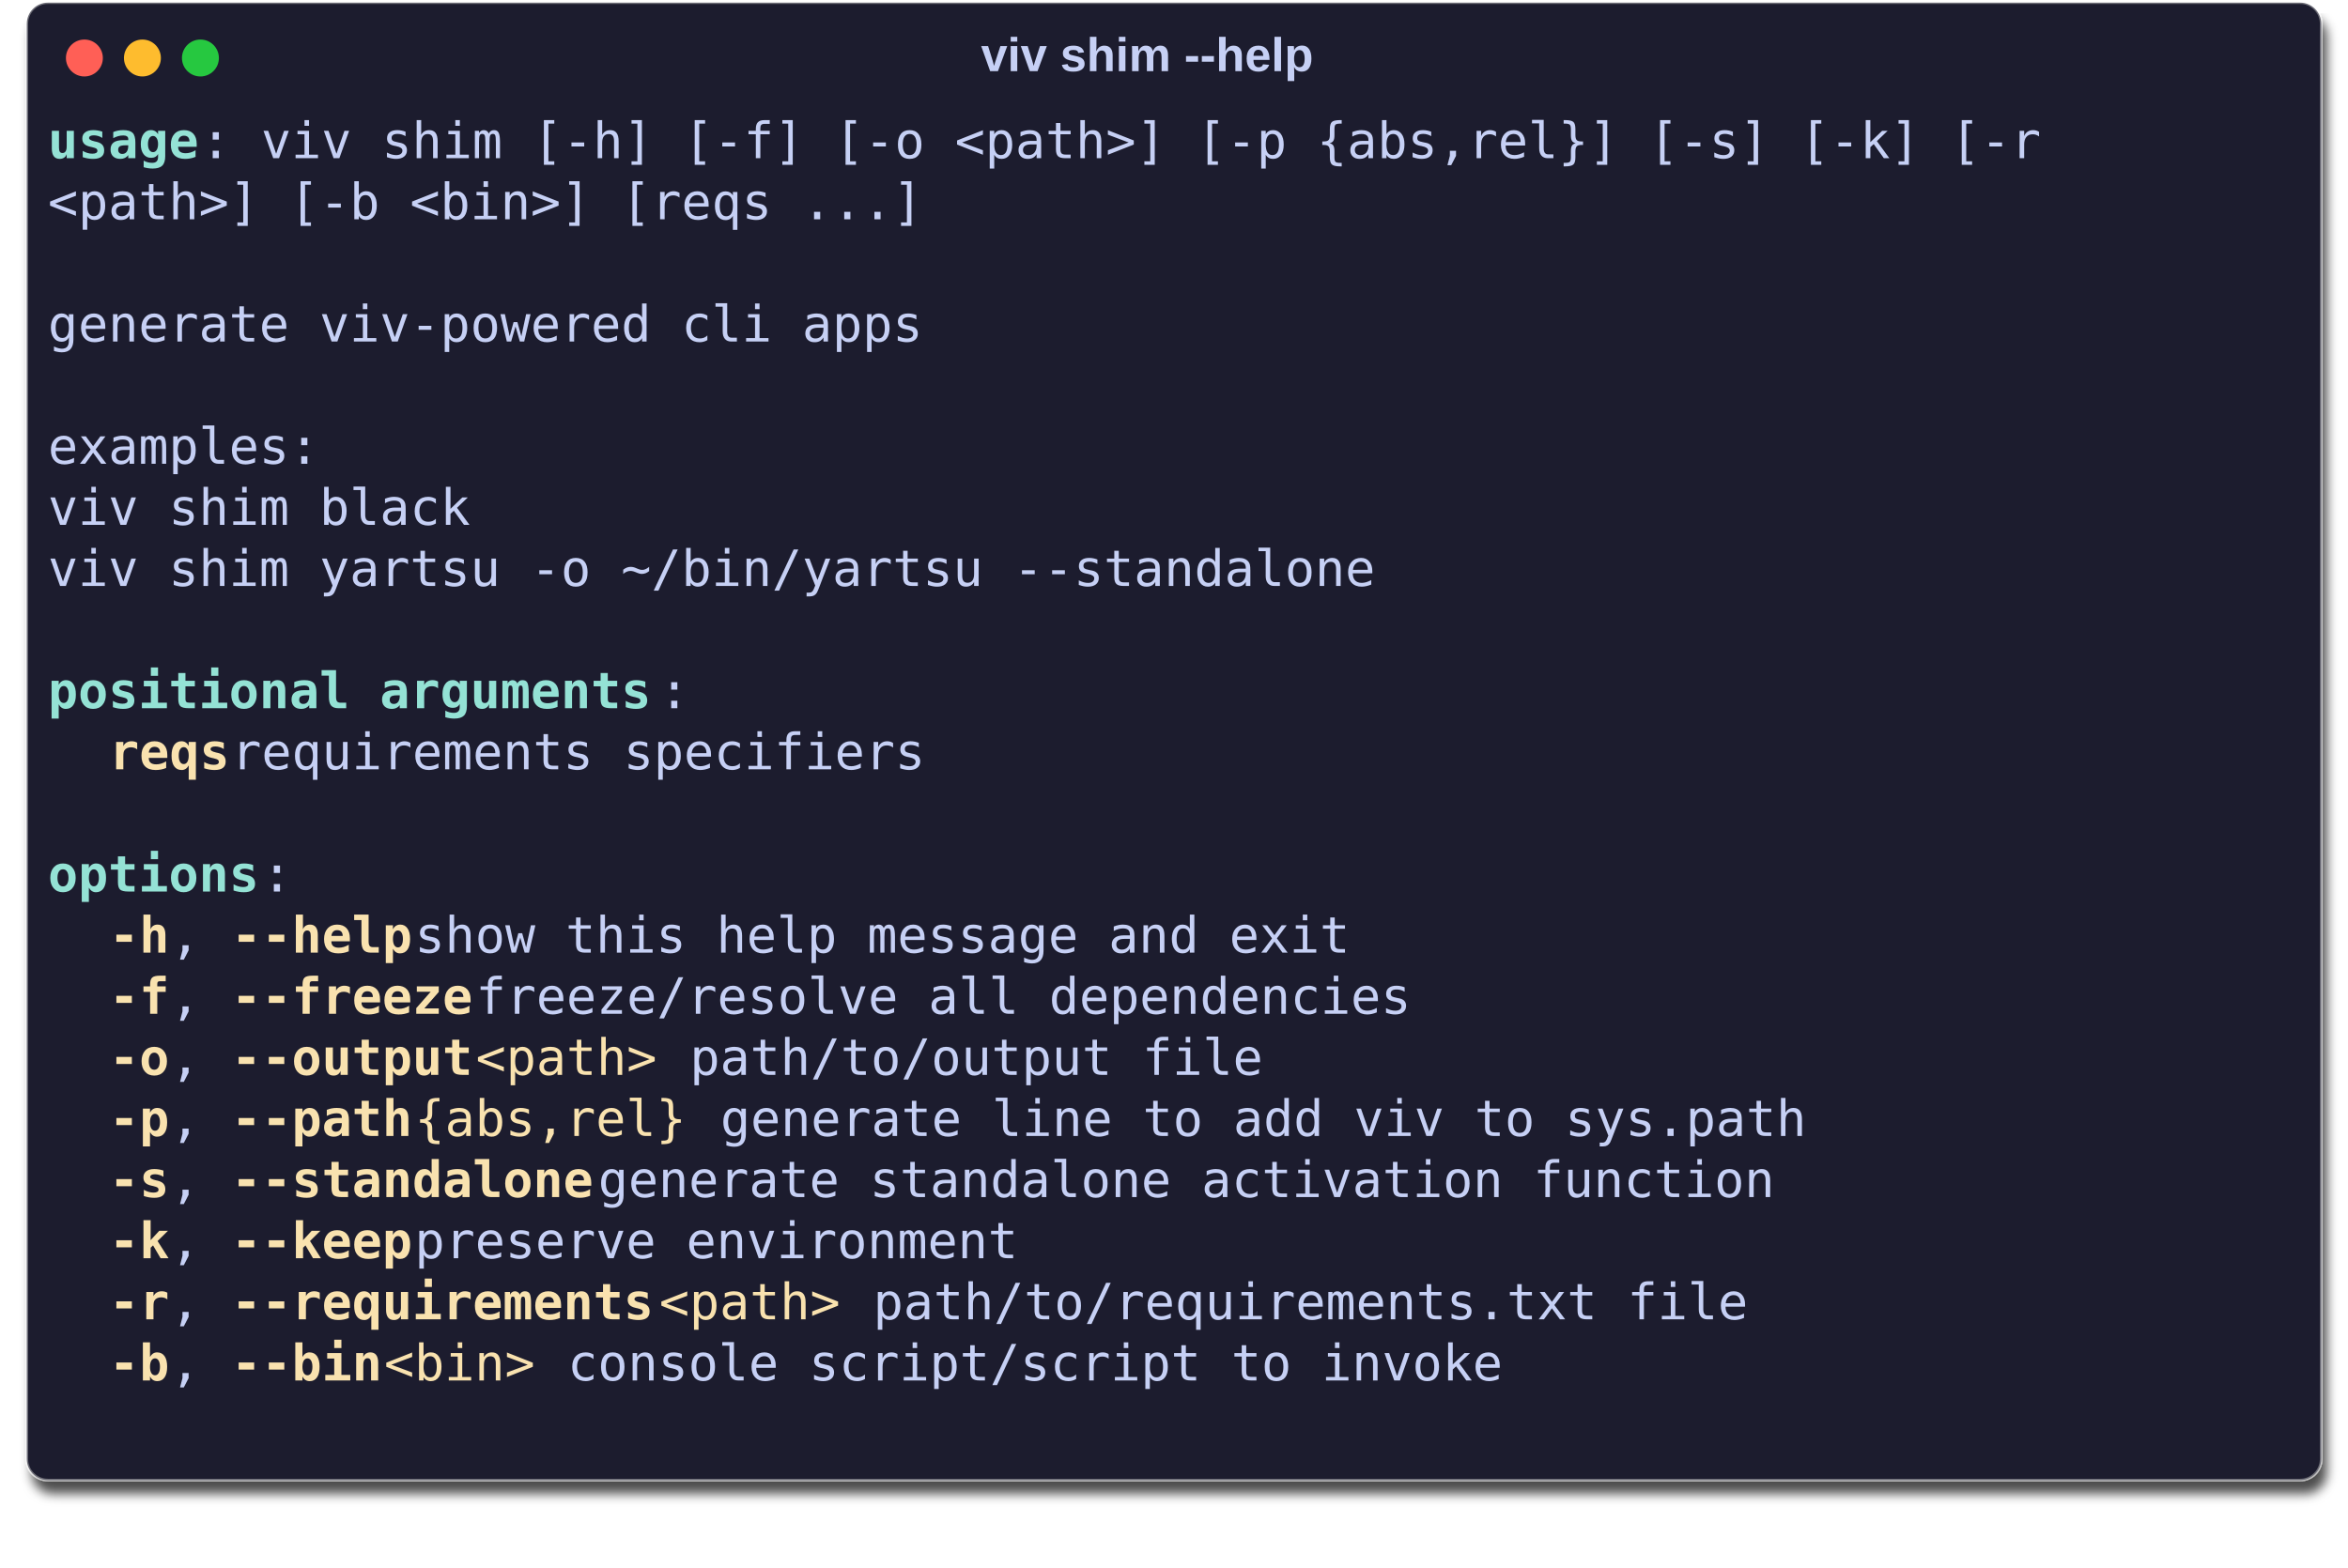
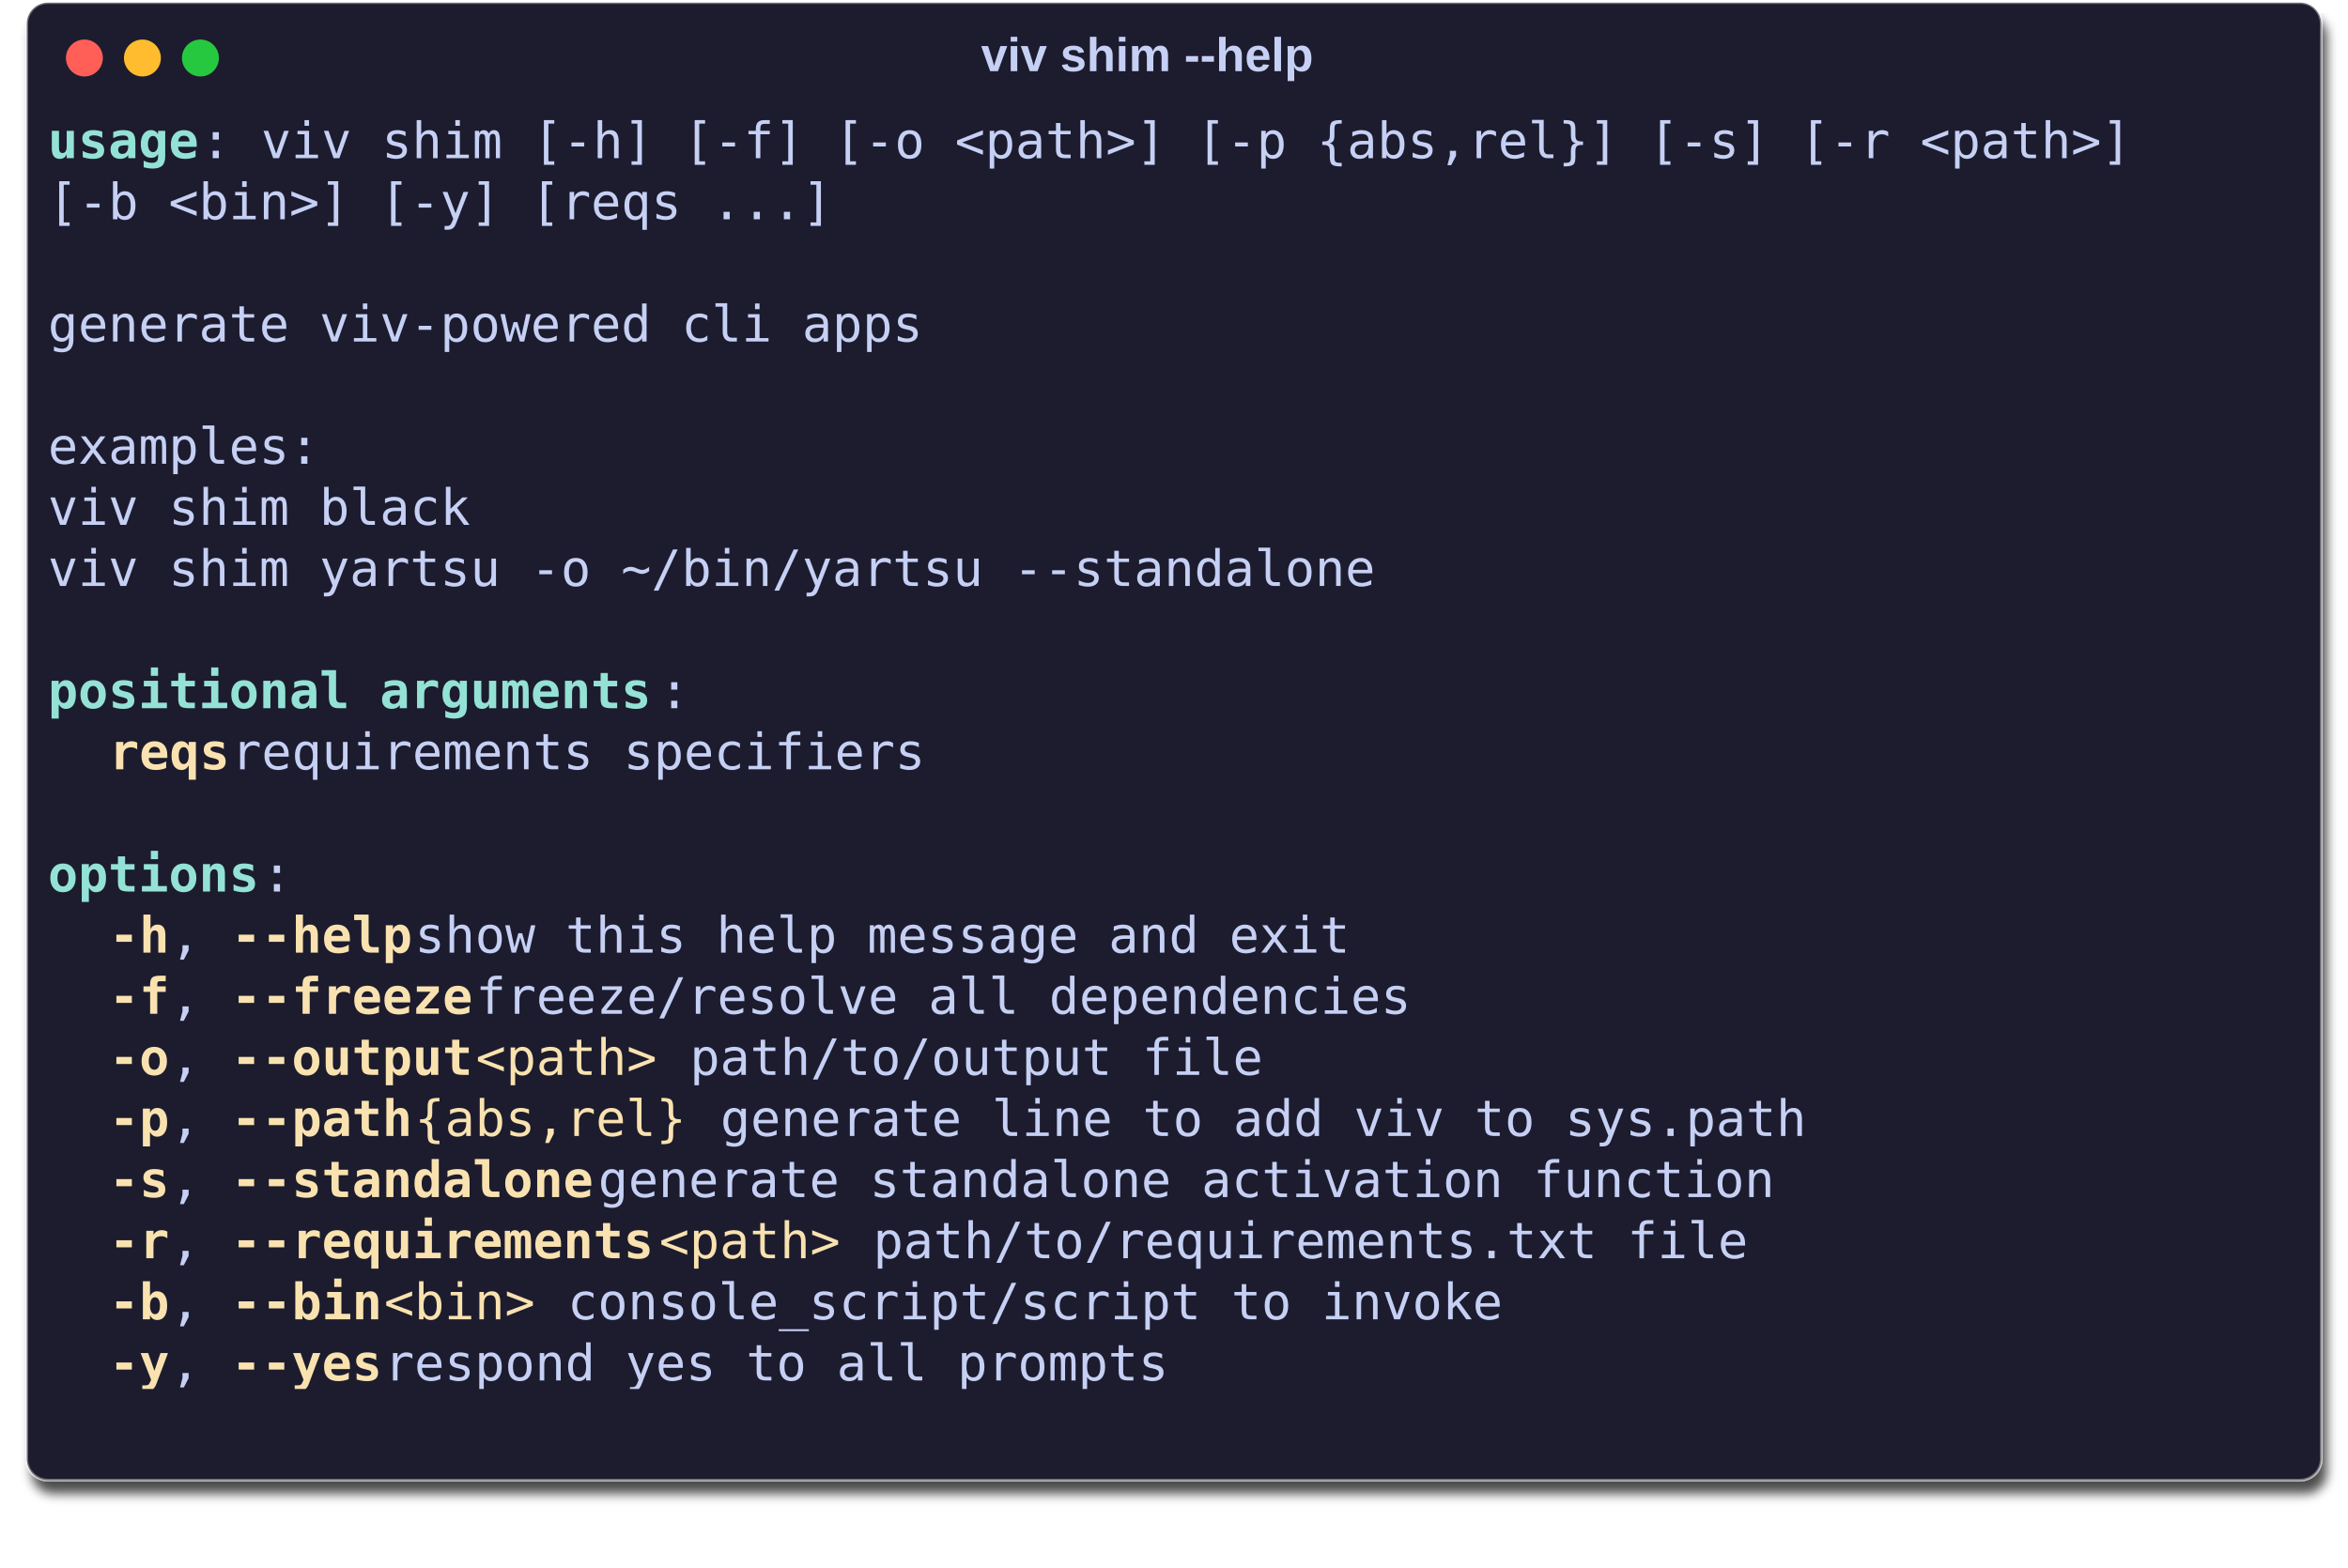
<svg xmlns="http://www.w3.org/2000/svg" class="rich-terminal shadow" viewBox="0 0 890.333 594.733">
  <style>

    @font-face {
        font-family: "Fira Code";
        src: local("FiraCode-Regular"),
                url("https://cdnjs.cloudflare.com/ajax/libs/firacode/6.2.0/woff2/FiraCode-Regular.woff2") format("woff2"),
                url("https://cdnjs.cloudflare.com/ajax/libs/firacode/6.2.0/woff/FiraCode-Regular.woff") format("woff");
        font-style: normal;
        font-weight: 400;
    }
    @font-face {
        font-family: "Fira Code";
        src: local("FiraCode-Bold"),
                url("https://cdnjs.cloudflare.com/ajax/libs/firacode/6.2.0/woff2/FiraCode-Bold.woff2") format("woff2"),
                url("https://cdnjs.cloudflare.com/ajax/libs/firacode/6.2.0/woff/FiraCode-Bold.woff") format("woff");
        font-style: bold;
        font-weight: 700;
    }

-     .terminal-783195567-matrix {
+     .terminal-3211173715-matrix {
        font-family: Fira Code, monospace;
        font-size: 20px;
        line-height: 24.4px;
        font-variant-east-asian: full-width;
    }

-     .terminal-783195567-title {
+     .terminal-3211173715-title {
        font-size: 18px;
        font-weight: bold;
        font-family: arial;
    }

    .shadow {
        -webkit-filter: drop-shadow( 2px 5px 2px rgba(0, 0, 0, .7));
        filter: drop-shadow( 2px 5px 2px rgba(0, 0, 0, .7));
    }
-     .terminal-783195567-r1 { fill: #94e2d5;font-weight: bold }
- .terminal-783195567-r2 { fill: #c6d0f5 }
- .terminal-783195567-r3 { fill: #f9e2af;font-weight: bold }
- .terminal-783195567-r4 { fill: #f9e2af }
+     .terminal-3211173715-r1 { fill: #94e2d5;font-weight: bold }
+ .terminal-3211173715-r2 { fill: #c6d0f5 }
+ .terminal-3211173715-r3 { fill: #f9e2af;font-weight: bold }
+ .terminal-3211173715-r4 { fill: #f9e2af }
    </style>
  <defs>
-     <clipPath id="terminal-783195567-clip-terminal">
+     <clipPath id="terminal-3211173715-clip-terminal">
      <rect x="0" y="0" width="853.0" height="511.4" />
    </clipPath>
-     <clipPath id="terminal-783195567-line-0">
+     <clipPath id="terminal-3211173715-line-0">
      <rect x="0" y="1.5" width="854" height="24.65" />
    </clipPath>
-     <clipPath id="terminal-783195567-line-1">
+     <clipPath id="terminal-3211173715-line-1">
      <rect x="0" y="25.9" width="854" height="24.65" />
    </clipPath>
-     <clipPath id="terminal-783195567-line-2">
+     <clipPath id="terminal-3211173715-line-2">
      <rect x="0" y="50.3" width="854" height="24.65" />
    </clipPath>
-     <clipPath id="terminal-783195567-line-3">
+     <clipPath id="terminal-3211173715-line-3">
      <rect x="0" y="74.7" width="854" height="24.65" />
    </clipPath>
-     <clipPath id="terminal-783195567-line-4">
+     <clipPath id="terminal-3211173715-line-4">
      <rect x="0" y="99.1" width="854" height="24.65" />
    </clipPath>
-     <clipPath id="terminal-783195567-line-5">
+     <clipPath id="terminal-3211173715-line-5">
      <rect x="0" y="123.5" width="854" height="24.65" />
    </clipPath>
-     <clipPath id="terminal-783195567-line-6">
+     <clipPath id="terminal-3211173715-line-6">
      <rect x="0" y="147.9" width="854" height="24.65" />
    </clipPath>
-     <clipPath id="terminal-783195567-line-7">
+     <clipPath id="terminal-3211173715-line-7">
      <rect x="0" y="172.3" width="854" height="24.65" />
    </clipPath>
-     <clipPath id="terminal-783195567-line-8">
+     <clipPath id="terminal-3211173715-line-8">
      <rect x="0" y="196.7" width="854" height="24.65" />
    </clipPath>
-     <clipPath id="terminal-783195567-line-9">
+     <clipPath id="terminal-3211173715-line-9">
      <rect x="0" y="221.1" width="854" height="24.65" />
    </clipPath>
-     <clipPath id="terminal-783195567-line-10">
+     <clipPath id="terminal-3211173715-line-10">
      <rect x="0" y="245.5" width="854" height="24.65" />
    </clipPath>
-     <clipPath id="terminal-783195567-line-11">
+     <clipPath id="terminal-3211173715-line-11">
      <rect x="0" y="269.9" width="854" height="24.65" />
    </clipPath>
-     <clipPath id="terminal-783195567-line-12">
+     <clipPath id="terminal-3211173715-line-12">
      <rect x="0" y="294.3" width="854" height="24.65" />
    </clipPath>
-     <clipPath id="terminal-783195567-line-13">
+     <clipPath id="terminal-3211173715-line-13">
      <rect x="0" y="318.7" width="854" height="24.65" />
    </clipPath>
-     <clipPath id="terminal-783195567-line-14">
+     <clipPath id="terminal-3211173715-line-14">
      <rect x="0" y="343.1" width="854" height="24.65" />
    </clipPath>
-     <clipPath id="terminal-783195567-line-15">
+     <clipPath id="terminal-3211173715-line-15">
      <rect x="0" y="367.5" width="854" height="24.65" />
    </clipPath>
-     <clipPath id="terminal-783195567-line-16">
+     <clipPath id="terminal-3211173715-line-16">
      <rect x="0" y="391.9" width="854" height="24.65" />
    </clipPath>
-     <clipPath id="terminal-783195567-line-17">
+     <clipPath id="terminal-3211173715-line-17">
      <rect x="0" y="416.3" width="854" height="24.65" />
    </clipPath>
-     <clipPath id="terminal-783195567-line-18">
+     <clipPath id="terminal-3211173715-line-18">
      <rect x="0" y="440.7" width="854" height="24.65" />
    </clipPath>
-     <clipPath id="terminal-783195567-line-19">
+     <clipPath id="terminal-3211173715-line-19">
      <rect x="0" y="465.1" width="854" height="24.65" />
    </clipPath>
  </defs>
  <rect fill="#1e1e2e" stroke="rgba(255,255,255,0.35)" stroke-width="1" x="10.167" y="1" width="870" height="560.4" rx="8" />
-   <text class="terminal-783195567-title" fill="#c6d0f5" text-anchor="middle" x="435" y="27">viv shim --help</text>
+   <text class="terminal-3211173715-title" fill="#c6d0f5" text-anchor="middle" x="435" y="27">viv shim --help</text>
  <g transform="translate(32,22)">
    <circle cx="0" cy="0" r="7" fill="#ff5f57" />
    <circle cx="22" cy="0" r="7" fill="#febc2e" />
    <circle cx="44" cy="0" r="7" fill="#28c840" />
  </g>
-   <g transform="translate(18.16667, 41) scale(.95)" clip-path="url(#terminal-783195567-clip-terminal)">
-     <g class="terminal-783195567-matrix">
-       <text class="terminal-783195567-r1" x="0" y="20" textLength="61" clip-path="url(#terminal-783195567-line-0)">usage</text>
-       <text class="terminal-783195567-r2" x="61" y="20" textLength="756.4" clip-path="url(#terminal-783195567-line-0)">: viv shim [-h] [-f] [-o &lt;path&gt;] [-p {abs,rel}] [-s] [-k] [-r </text>
-       <text class="terminal-783195567-r2" x="854" y="20" textLength="12.2" clip-path="url(#terminal-783195567-line-0)">
- </text>
-       <text class="terminal-783195567-r2" x="0" y="44.4" textLength="353.8" clip-path="url(#terminal-783195567-line-1)">&lt;path&gt;] [-b &lt;bin&gt;] [reqs ...]</text>
-       <text class="terminal-783195567-r2" x="854" y="44.4" textLength="12.2" clip-path="url(#terminal-783195567-line-1)">
- </text>
-       <text class="terminal-783195567-r2" x="854" y="68.8" textLength="12.2" clip-path="url(#terminal-783195567-line-2)">
- </text>
-       <text class="terminal-783195567-r2" x="0" y="93.2" textLength="353.8" clip-path="url(#terminal-783195567-line-3)">generate viv-powered cli apps</text>
-       <text class="terminal-783195567-r2" x="854" y="93.2" textLength="12.2" clip-path="url(#terminal-783195567-line-3)">
- </text>
-       <text class="terminal-783195567-r2" x="854" y="117.6" textLength="12.2" clip-path="url(#terminal-783195567-line-4)">
- </text>
-       <text class="terminal-783195567-r2" x="0" y="142" textLength="109.8" clip-path="url(#terminal-783195567-line-5)">examples:</text>
-       <text class="terminal-783195567-r2" x="854" y="142" textLength="12.2" clip-path="url(#terminal-783195567-line-5)">
- </text>
-       <text class="terminal-783195567-r2" x="0" y="166.4" textLength="195.2" clip-path="url(#terminal-783195567-line-6)">  viv shim black</text>
-       <text class="terminal-783195567-r2" x="854" y="166.4" textLength="12.2" clip-path="url(#terminal-783195567-line-6)">
- </text>
-       <text class="terminal-783195567-r2" x="0" y="190.8" textLength="561.2" clip-path="url(#terminal-783195567-line-7)">  viv shim yartsu -o ~/bin/yartsu --standalone</text>
-       <text class="terminal-783195567-r2" x="854" y="190.8" textLength="12.2" clip-path="url(#terminal-783195567-line-7)">
- </text>
-       <text class="terminal-783195567-r2" x="854" y="215.2" textLength="12.2" clip-path="url(#terminal-783195567-line-8)">
- </text>
-       <text class="terminal-783195567-r1" x="0" y="239.6" textLength="244" clip-path="url(#terminal-783195567-line-9)">positional arguments</text>
-       <text class="terminal-783195567-r2" x="244" y="239.6" textLength="12.2" clip-path="url(#terminal-783195567-line-9)">:</text>
-       <text class="terminal-783195567-r2" x="854" y="239.6" textLength="12.2" clip-path="url(#terminal-783195567-line-9)">
- </text>
-       <text class="terminal-783195567-r3" x="24.4" y="264" textLength="48.8" clip-path="url(#terminal-783195567-line-10)">reqs</text>
-       <text class="terminal-783195567-r2" x="73.2" y="264" textLength="585.6" clip-path="url(#terminal-783195567-line-10)">                         requirements specifiers</text>
-       <text class="terminal-783195567-r2" x="854" y="264" textLength="12.2" clip-path="url(#terminal-783195567-line-10)">
- </text>
-       <text class="terminal-783195567-r2" x="854" y="288.4" textLength="12.2" clip-path="url(#terminal-783195567-line-11)">
- </text>
-       <text class="terminal-783195567-r1" x="0" y="312.8" textLength="85.4" clip-path="url(#terminal-783195567-line-12)">options</text>
-       <text class="terminal-783195567-r2" x="85.4" y="312.8" textLength="12.2" clip-path="url(#terminal-783195567-line-12)">:</text>
-       <text class="terminal-783195567-r2" x="854" y="312.8" textLength="12.2" clip-path="url(#terminal-783195567-line-12)">
- </text>
-       <text class="terminal-783195567-r3" x="24.4" y="337.2" textLength="24.4" clip-path="url(#terminal-783195567-line-13)">-h</text>
-       <text class="terminal-783195567-r2" x="48.8" y="337.2" textLength="24.4" clip-path="url(#terminal-783195567-line-13)">, </text>
-       <text class="terminal-783195567-r3" x="73.2" y="337.2" textLength="73.2" clip-path="url(#terminal-783195567-line-13)">--help</text>
-       <text class="terminal-783195567-r2" x="146.4" y="337.2" textLength="610" clip-path="url(#terminal-783195567-line-13)">                   show this help message and exit</text>
-       <text class="terminal-783195567-r2" x="854" y="337.2" textLength="12.2" clip-path="url(#terminal-783195567-line-13)">
- </text>
-       <text class="terminal-783195567-r3" x="24.4" y="361.6" textLength="24.4" clip-path="url(#terminal-783195567-line-14)">-f</text>
-       <text class="terminal-783195567-r2" x="48.8" y="361.6" textLength="24.4" clip-path="url(#terminal-783195567-line-14)">, </text>
-       <text class="terminal-783195567-r3" x="73.2" y="361.6" textLength="97.6" clip-path="url(#terminal-783195567-line-14)">--freeze</text>
-       <text class="terminal-783195567-r2" x="170.8" y="361.6" textLength="585.6" clip-path="url(#terminal-783195567-line-14)">                 freeze/resolve all dependencies</text>
-       <text class="terminal-783195567-r2" x="854" y="361.6" textLength="12.2" clip-path="url(#terminal-783195567-line-14)">
- </text>
-       <text class="terminal-783195567-r3" x="24.4" y="386" textLength="24.4" clip-path="url(#terminal-783195567-line-15)">-o</text>
-       <text class="terminal-783195567-r2" x="48.8" y="386" textLength="24.4" clip-path="url(#terminal-783195567-line-15)">, </text>
-       <text class="terminal-783195567-r3" x="73.2" y="386" textLength="97.6" clip-path="url(#terminal-783195567-line-15)">--output</text>
-       <text class="terminal-783195567-r4" x="170.8" y="386" textLength="85.4" clip-path="url(#terminal-783195567-line-15)"> &lt;path&gt;</text>
-       <text class="terminal-783195567-r2" x="256.2" y="386" textLength="353.8" clip-path="url(#terminal-783195567-line-15)">          path/to/output file</text>
-       <text class="terminal-783195567-r2" x="854" y="386" textLength="12.2" clip-path="url(#terminal-783195567-line-15)">
- </text>
-       <text class="terminal-783195567-r3" x="24.4" y="410.4" textLength="24.4" clip-path="url(#terminal-783195567-line-16)">-p</text>
-       <text class="terminal-783195567-r2" x="48.8" y="410.4" textLength="24.4" clip-path="url(#terminal-783195567-line-16)">, </text>
-       <text class="terminal-783195567-r3" x="73.2" y="410.4" textLength="73.2" clip-path="url(#terminal-783195567-line-16)">--path</text>
-       <text class="terminal-783195567-r4" x="146.4" y="410.4" textLength="122" clip-path="url(#terminal-783195567-line-16)"> {abs,rel}</text>
-       <text class="terminal-783195567-r2" x="268.4" y="410.4" textLength="549" clip-path="url(#terminal-783195567-line-16)">         generate line to add viv to sys.path</text>
-       <text class="terminal-783195567-r2" x="854" y="410.4" textLength="12.2" clip-path="url(#terminal-783195567-line-16)">
- </text>
-       <text class="terminal-783195567-r3" x="24.4" y="434.8" textLength="24.4" clip-path="url(#terminal-783195567-line-17)">-s</text>
-       <text class="terminal-783195567-r2" x="48.8" y="434.8" textLength="24.4" clip-path="url(#terminal-783195567-line-17)">, </text>
-       <text class="terminal-783195567-r3" x="73.2" y="434.8" textLength="146.4" clip-path="url(#terminal-783195567-line-17)">--standalone</text>
-       <text class="terminal-783195567-r2" x="219.6" y="434.8" textLength="634.4" clip-path="url(#terminal-783195567-line-17)">             generate standalone activation function</text>
-       <text class="terminal-783195567-r2" x="854" y="434.8" textLength="12.2" clip-path="url(#terminal-783195567-line-17)">
- </text>
-       <text class="terminal-783195567-r3" x="24.4" y="459.2" textLength="24.4" clip-path="url(#terminal-783195567-line-18)">-k</text>
-       <text class="terminal-783195567-r2" x="48.8" y="459.2" textLength="24.4" clip-path="url(#terminal-783195567-line-18)">, </text>
-       <text class="terminal-783195567-r3" x="73.2" y="459.2" textLength="73.2" clip-path="url(#terminal-783195567-line-18)">--keep</text>
-       <text class="terminal-783195567-r2" x="146.4" y="459.2" textLength="475.8" clip-path="url(#terminal-783195567-line-18)">                   preserve environment</text>
-       <text class="terminal-783195567-r2" x="854" y="459.2" textLength="12.2" clip-path="url(#terminal-783195567-line-18)">
- </text>
-       <text class="terminal-783195567-r3" x="24.4" y="483.6" textLength="24.4" clip-path="url(#terminal-783195567-line-19)">-r</text>
-       <text class="terminal-783195567-r2" x="48.8" y="483.6" textLength="24.4" clip-path="url(#terminal-783195567-line-19)">, </text>
-       <text class="terminal-783195567-r3" x="73.2" y="483.6" textLength="170.8" clip-path="url(#terminal-783195567-line-19)">--requirements</text>
-       <text class="terminal-783195567-r4" x="244" y="483.6" textLength="85.4" clip-path="url(#terminal-783195567-line-19)"> &lt;path&gt;</text>
-       <text class="terminal-783195567-r2" x="329.4" y="483.6" textLength="402.6" clip-path="url(#terminal-783195567-line-19)">    path/to/requirements.txt file</text>
-       <text class="terminal-783195567-r2" x="854" y="483.6" textLength="12.2" clip-path="url(#terminal-783195567-line-19)">
- </text>
-       <text class="terminal-783195567-r3" x="24.4" y="508" textLength="24.4" clip-path="url(#terminal-783195567-line-20)">-b</text>
-       <text class="terminal-783195567-r2" x="48.8" y="508" textLength="24.4" clip-path="url(#terminal-783195567-line-20)">, </text>
-       <text class="terminal-783195567-r3" x="73.2" y="508" textLength="61" clip-path="url(#terminal-783195567-line-20)">--bin</text>
-       <text class="terminal-783195567-r4" x="134.2" y="508" textLength="73.2" clip-path="url(#terminal-783195567-line-20)"> &lt;bin&gt;</text>
-       <text class="terminal-783195567-r2" x="207.4" y="508" textLength="549" clip-path="url(#terminal-783195567-line-20)">              console_script/script to invoke</text>
-       <text class="terminal-783195567-r2" x="854" y="508" textLength="12.2" clip-path="url(#terminal-783195567-line-20)">
+   <g transform="translate(18.16667, 41) scale(.95)" clip-path="url(#terminal-3211173715-clip-terminal)">
+     <g class="terminal-3211173715-matrix">
+       <text class="terminal-3211173715-r1" x="0" y="20" textLength="61" clip-path="url(#terminal-3211173715-line-0)">usage</text>
+       <text class="terminal-3211173715-r2" x="61" y="20" textLength="793" clip-path="url(#terminal-3211173715-line-0)">: viv shim [-h] [-f] [-o &lt;path&gt;] [-p {abs,rel}] [-s] [-r &lt;path&gt;] </text>
+       <text class="terminal-3211173715-r2" x="854" y="20" textLength="12.2" clip-path="url(#terminal-3211173715-line-0)">
+ </text>
+       <text class="terminal-3211173715-r2" x="0" y="44.4" textLength="317.2" clip-path="url(#terminal-3211173715-line-1)">[-b &lt;bin&gt;] [-y] [reqs ...]</text>
+       <text class="terminal-3211173715-r2" x="854" y="44.4" textLength="12.2" clip-path="url(#terminal-3211173715-line-1)">
+ </text>
+       <text class="terminal-3211173715-r2" x="854" y="68.8" textLength="12.2" clip-path="url(#terminal-3211173715-line-2)">
+ </text>
+       <text class="terminal-3211173715-r2" x="0" y="93.2" textLength="353.8" clip-path="url(#terminal-3211173715-line-3)">generate viv-powered cli apps</text>
+       <text class="terminal-3211173715-r2" x="854" y="93.2" textLength="12.2" clip-path="url(#terminal-3211173715-line-3)">
+ </text>
+       <text class="terminal-3211173715-r2" x="854" y="117.6" textLength="12.2" clip-path="url(#terminal-3211173715-line-4)">
+ </text>
+       <text class="terminal-3211173715-r2" x="0" y="142" textLength="109.8" clip-path="url(#terminal-3211173715-line-5)">examples:</text>
+       <text class="terminal-3211173715-r2" x="854" y="142" textLength="12.2" clip-path="url(#terminal-3211173715-line-5)">
+ </text>
+       <text class="terminal-3211173715-r2" x="0" y="166.4" textLength="195.2" clip-path="url(#terminal-3211173715-line-6)">  viv shim black</text>
+       <text class="terminal-3211173715-r2" x="854" y="166.4" textLength="12.2" clip-path="url(#terminal-3211173715-line-6)">
+ </text>
+       <text class="terminal-3211173715-r2" x="0" y="190.8" textLength="561.2" clip-path="url(#terminal-3211173715-line-7)">  viv shim yartsu -o ~/bin/yartsu --standalone</text>
+       <text class="terminal-3211173715-r2" x="854" y="190.8" textLength="12.2" clip-path="url(#terminal-3211173715-line-7)">
+ </text>
+       <text class="terminal-3211173715-r2" x="854" y="215.2" textLength="12.2" clip-path="url(#terminal-3211173715-line-8)">
+ </text>
+       <text class="terminal-3211173715-r1" x="0" y="239.6" textLength="244" clip-path="url(#terminal-3211173715-line-9)">positional arguments</text>
+       <text class="terminal-3211173715-r2" x="244" y="239.6" textLength="12.2" clip-path="url(#terminal-3211173715-line-9)">:</text>
+       <text class="terminal-3211173715-r2" x="854" y="239.6" textLength="12.2" clip-path="url(#terminal-3211173715-line-9)">
+ </text>
+       <text class="terminal-3211173715-r3" x="24.4" y="264" textLength="48.8" clip-path="url(#terminal-3211173715-line-10)">reqs</text>
+       <text class="terminal-3211173715-r2" x="73.2" y="264" textLength="585.6" clip-path="url(#terminal-3211173715-line-10)">                         requirements specifiers</text>
+       <text class="terminal-3211173715-r2" x="854" y="264" textLength="12.2" clip-path="url(#terminal-3211173715-line-10)">
+ </text>
+       <text class="terminal-3211173715-r2" x="854" y="288.4" textLength="12.2" clip-path="url(#terminal-3211173715-line-11)">
+ </text>
+       <text class="terminal-3211173715-r1" x="0" y="312.8" textLength="85.4" clip-path="url(#terminal-3211173715-line-12)">options</text>
+       <text class="terminal-3211173715-r2" x="85.4" y="312.8" textLength="12.2" clip-path="url(#terminal-3211173715-line-12)">:</text>
+       <text class="terminal-3211173715-r2" x="854" y="312.8" textLength="12.2" clip-path="url(#terminal-3211173715-line-12)">
+ </text>
+       <text class="terminal-3211173715-r3" x="24.4" y="337.2" textLength="24.4" clip-path="url(#terminal-3211173715-line-13)">-h</text>
+       <text class="terminal-3211173715-r2" x="48.8" y="337.2" textLength="24.4" clip-path="url(#terminal-3211173715-line-13)">, </text>
+       <text class="terminal-3211173715-r3" x="73.2" y="337.2" textLength="73.2" clip-path="url(#terminal-3211173715-line-13)">--help</text>
+       <text class="terminal-3211173715-r2" x="146.4" y="337.2" textLength="610" clip-path="url(#terminal-3211173715-line-13)">                   show this help message and exit</text>
+       <text class="terminal-3211173715-r2" x="854" y="337.2" textLength="12.2" clip-path="url(#terminal-3211173715-line-13)">
+ </text>
+       <text class="terminal-3211173715-r3" x="24.4" y="361.6" textLength="24.4" clip-path="url(#terminal-3211173715-line-14)">-f</text>
+       <text class="terminal-3211173715-r2" x="48.8" y="361.6" textLength="24.4" clip-path="url(#terminal-3211173715-line-14)">, </text>
+       <text class="terminal-3211173715-r3" x="73.2" y="361.6" textLength="97.6" clip-path="url(#terminal-3211173715-line-14)">--freeze</text>
+       <text class="terminal-3211173715-r2" x="170.8" y="361.6" textLength="585.6" clip-path="url(#terminal-3211173715-line-14)">                 freeze/resolve all dependencies</text>
+       <text class="terminal-3211173715-r2" x="854" y="361.6" textLength="12.2" clip-path="url(#terminal-3211173715-line-14)">
+ </text>
+       <text class="terminal-3211173715-r3" x="24.4" y="386" textLength="24.4" clip-path="url(#terminal-3211173715-line-15)">-o</text>
+       <text class="terminal-3211173715-r2" x="48.8" y="386" textLength="24.4" clip-path="url(#terminal-3211173715-line-15)">, </text>
+       <text class="terminal-3211173715-r3" x="73.2" y="386" textLength="97.6" clip-path="url(#terminal-3211173715-line-15)">--output</text>
+       <text class="terminal-3211173715-r4" x="170.8" y="386" textLength="85.4" clip-path="url(#terminal-3211173715-line-15)"> &lt;path&gt;</text>
+       <text class="terminal-3211173715-r2" x="256.2" y="386" textLength="353.8" clip-path="url(#terminal-3211173715-line-15)">          path/to/output file</text>
+       <text class="terminal-3211173715-r2" x="854" y="386" textLength="12.2" clip-path="url(#terminal-3211173715-line-15)">
+ </text>
+       <text class="terminal-3211173715-r3" x="24.4" y="410.4" textLength="24.4" clip-path="url(#terminal-3211173715-line-16)">-p</text>
+       <text class="terminal-3211173715-r2" x="48.8" y="410.4" textLength="24.4" clip-path="url(#terminal-3211173715-line-16)">, </text>
+       <text class="terminal-3211173715-r3" x="73.2" y="410.4" textLength="73.2" clip-path="url(#terminal-3211173715-line-16)">--path</text>
+       <text class="terminal-3211173715-r4" x="146.4" y="410.4" textLength="122" clip-path="url(#terminal-3211173715-line-16)"> {abs,rel}</text>
+       <text class="terminal-3211173715-r2" x="268.4" y="410.4" textLength="549" clip-path="url(#terminal-3211173715-line-16)">         generate line to add viv to sys.path</text>
+       <text class="terminal-3211173715-r2" x="854" y="410.4" textLength="12.2" clip-path="url(#terminal-3211173715-line-16)">
+ </text>
+       <text class="terminal-3211173715-r3" x="24.4" y="434.8" textLength="24.4" clip-path="url(#terminal-3211173715-line-17)">-s</text>
+       <text class="terminal-3211173715-r2" x="48.8" y="434.8" textLength="24.4" clip-path="url(#terminal-3211173715-line-17)">, </text>
+       <text class="terminal-3211173715-r3" x="73.2" y="434.8" textLength="146.4" clip-path="url(#terminal-3211173715-line-17)">--standalone</text>
+       <text class="terminal-3211173715-r2" x="219.6" y="434.8" textLength="634.4" clip-path="url(#terminal-3211173715-line-17)">             generate standalone activation function</text>
+       <text class="terminal-3211173715-r2" x="854" y="434.8" textLength="12.2" clip-path="url(#terminal-3211173715-line-17)">
+ </text>
+       <text class="terminal-3211173715-r3" x="24.4" y="459.2" textLength="24.4" clip-path="url(#terminal-3211173715-line-18)">-r</text>
+       <text class="terminal-3211173715-r2" x="48.8" y="459.2" textLength="24.4" clip-path="url(#terminal-3211173715-line-18)">, </text>
+       <text class="terminal-3211173715-r3" x="73.2" y="459.2" textLength="170.8" clip-path="url(#terminal-3211173715-line-18)">--requirements</text>
+       <text class="terminal-3211173715-r4" x="244" y="459.2" textLength="85.4" clip-path="url(#terminal-3211173715-line-18)"> &lt;path&gt;</text>
+       <text class="terminal-3211173715-r2" x="329.4" y="459.2" textLength="402.6" clip-path="url(#terminal-3211173715-line-18)">    path/to/requirements.txt file</text>
+       <text class="terminal-3211173715-r2" x="854" y="459.2" textLength="12.2" clip-path="url(#terminal-3211173715-line-18)">
+ </text>
+       <text class="terminal-3211173715-r3" x="24.4" y="483.6" textLength="24.4" clip-path="url(#terminal-3211173715-line-19)">-b</text>
+       <text class="terminal-3211173715-r2" x="48.8" y="483.6" textLength="24.4" clip-path="url(#terminal-3211173715-line-19)">, </text>
+       <text class="terminal-3211173715-r3" x="73.2" y="483.6" textLength="61" clip-path="url(#terminal-3211173715-line-19)">--bin</text>
+       <text class="terminal-3211173715-r4" x="134.2" y="483.6" textLength="73.2" clip-path="url(#terminal-3211173715-line-19)"> &lt;bin&gt;</text>
+       <text class="terminal-3211173715-r2" x="207.4" y="483.6" textLength="549" clip-path="url(#terminal-3211173715-line-19)">              console_script/script to invoke</text>
+       <text class="terminal-3211173715-r2" x="854" y="483.6" textLength="12.2" clip-path="url(#terminal-3211173715-line-19)">
+ </text>
+       <text class="terminal-3211173715-r3" x="24.4" y="508" textLength="24.4" clip-path="url(#terminal-3211173715-line-20)">-y</text>
+       <text class="terminal-3211173715-r2" x="48.8" y="508" textLength="24.4" clip-path="url(#terminal-3211173715-line-20)">, </text>
+       <text class="terminal-3211173715-r3" x="73.2" y="508" textLength="61" clip-path="url(#terminal-3211173715-line-20)">--yes</text>
+       <text class="terminal-3211173715-r2" x="134.2" y="508" textLength="561.2" clip-path="url(#terminal-3211173715-line-20)">                    respond yes to all prompts</text>
+       <text class="terminal-3211173715-r2" x="854" y="508" textLength="12.2" clip-path="url(#terminal-3211173715-line-20)">
</text>
    </g>
  </g>
</svg>
